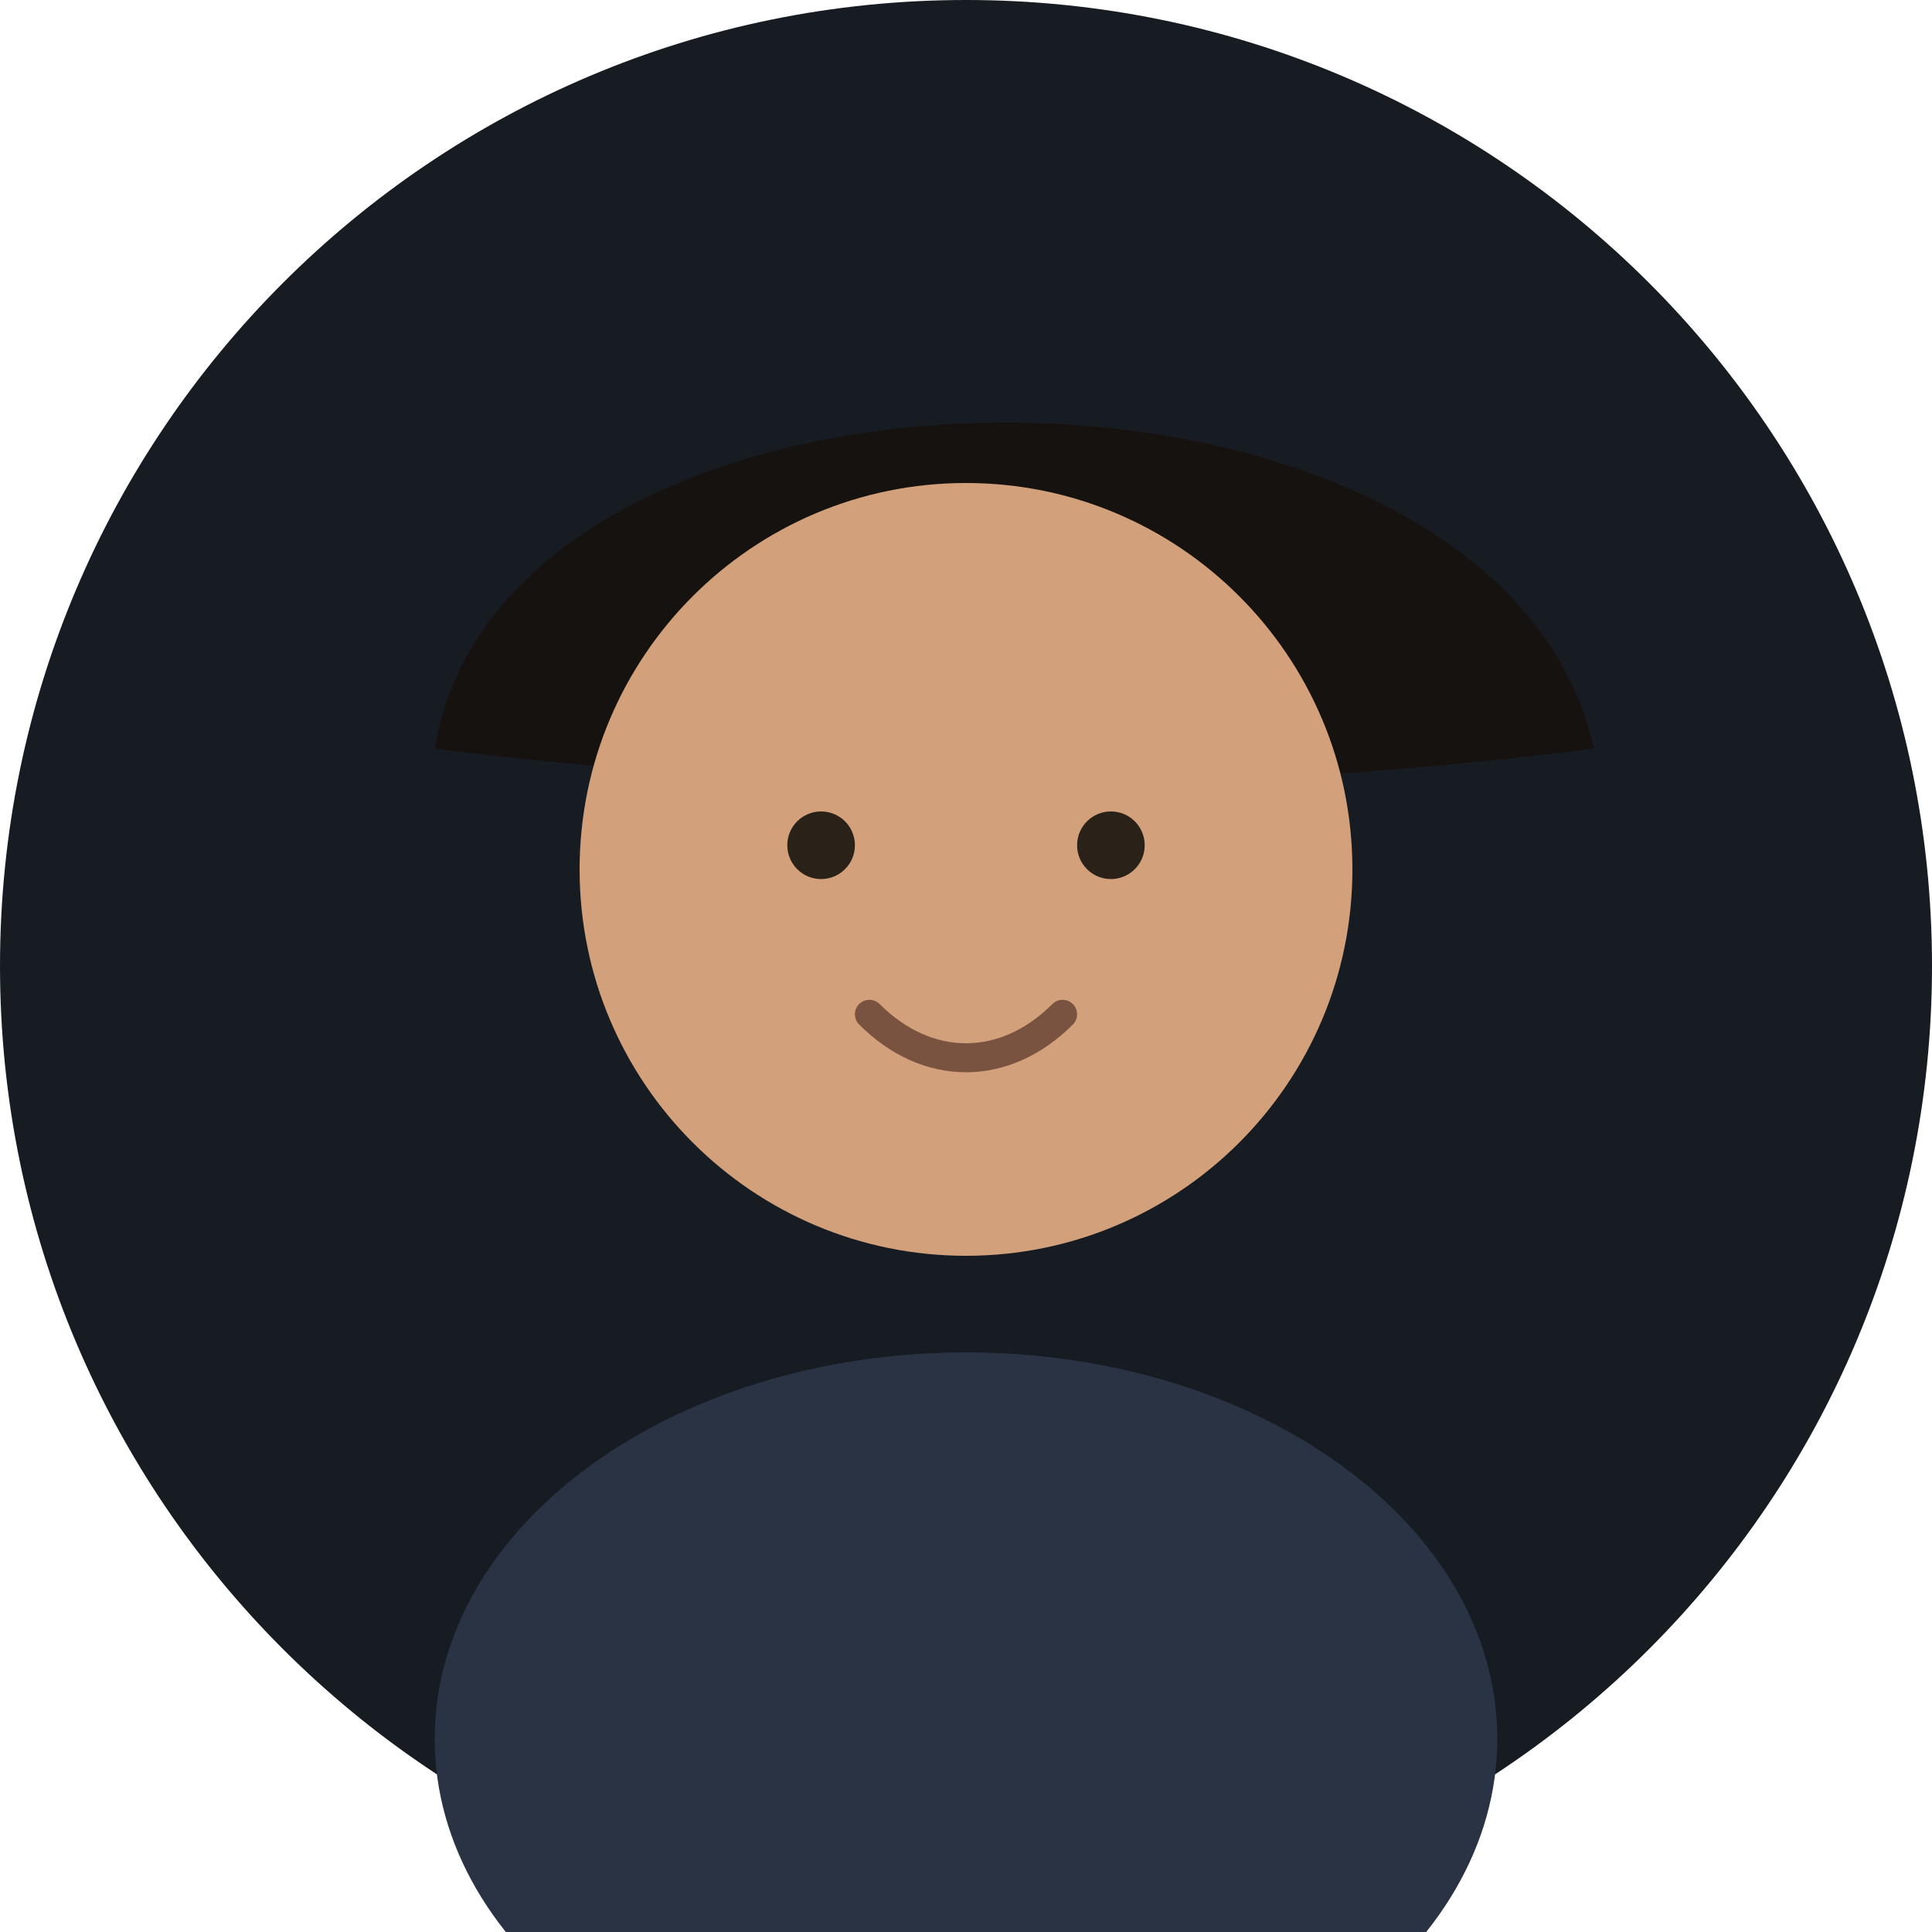
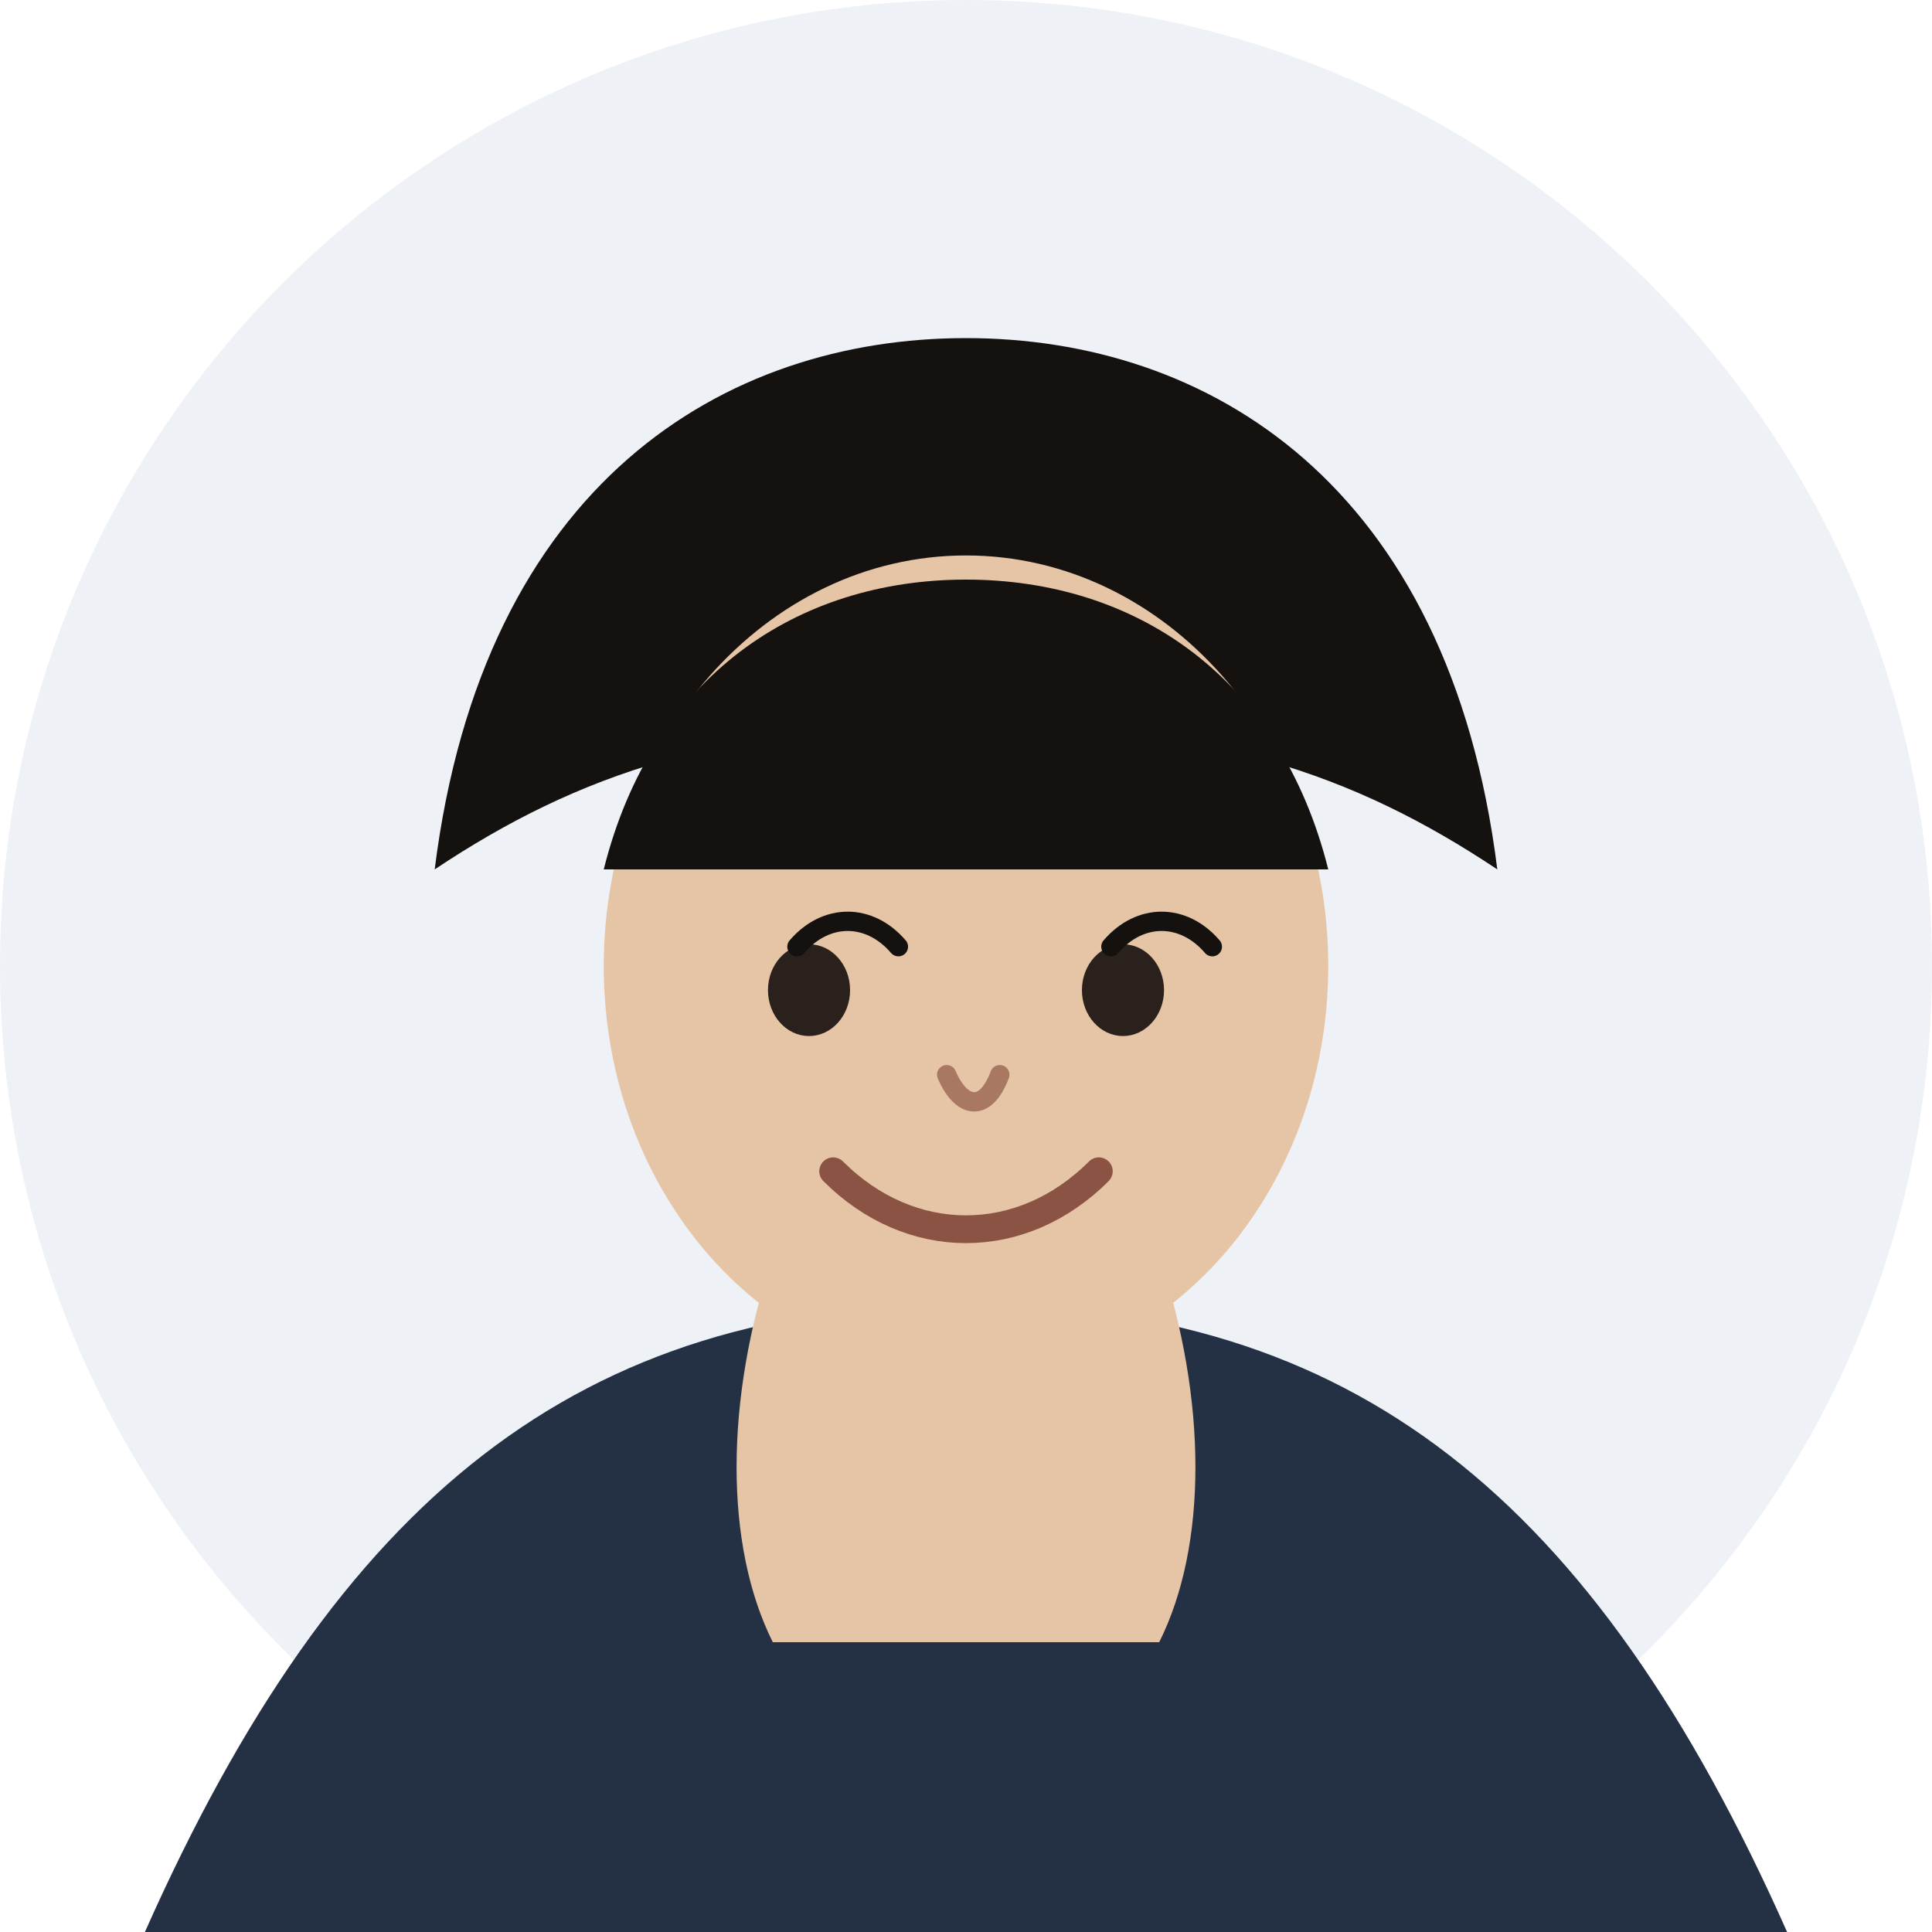
<svg xmlns="http://www.w3.org/2000/svg" viewBox="0 0 80 80">
-   <rect width="80" height="80" rx="40" fill="#171b22" />
-   <path d="M18 31c3-18 44-18 48 0-16 2-32 2-48 0z" fill="#161210" />
-   <circle cx="40" cy="36" r="16" fill="#d2a07a" />
-   <ellipse cx="40" cy="72" rx="22" ry="16" fill="#2a3344" />
-   <circle cx="34" cy="35" r="1.4" fill="#2a2118" />
-   <circle cx="46" cy="35" r="1.4" fill="#2a2118" />
-   <path d="M36 42c2.4 2.4 5.6 2.4 8 0" fill="none" stroke="#7a5340" stroke-width="1.2" stroke-linecap="round" />
+   <circle cx="40" cy="40" r="40" fill="#eef1f6" />
+   <path d="M6 80c8-18 18-26 34-26s26 8 34 26" fill="#243044" />
+   <path d="M32 52h16c2 6 2 12 0 16H32c-2-4-2-10 0-16z" fill="#e6c4a6" />
+   <path d="M18 36c2-16 12-22 22-22s20 6 22 22c-6-4-12-6-22-6s-16 2-22 6z" fill="#14110f" />
+   <path d="M24 24h32c-2 7-8 11-16 11s-14-4-16-11z" fill="#14110f" />
+   <ellipse cx="40" cy="40" rx="15" ry="17" fill="#e6c4a6" />
+   <path d="M25 36c2-8 8-12 15-12s13 4 15 12" fill="#14110f" />
+   <ellipse cx="33.5" cy="41" rx="1.7" ry="1.9" fill="#2a211c" />
+   <ellipse cx="46.5" cy="41" rx="1.7" ry="1.9" fill="#2a211c" />
+   <path d="M33 39.2c1.2-1.4 3-1.4 4.2 0" fill="none" stroke="#14110f" stroke-width="0.8" stroke-linecap="round" />
+   <path d="M46 39.2c1.2-1.4 3-1.4 4.2 0" fill="none" stroke="#14110f" stroke-width="0.8" stroke-linecap="round" />
+   <path d="M39.2 44.5c.6 1.4 1.6 1.6 2.2 0" fill="none" stroke="#a87862" stroke-width="0.8" stroke-linecap="round" />
+   <path d="M34.5 48.5c3.2 3.2 7.8 3.2 11 0" fill="none" stroke="#8a5344" stroke-width="1.15" stroke-linecap="round" />
</svg>
